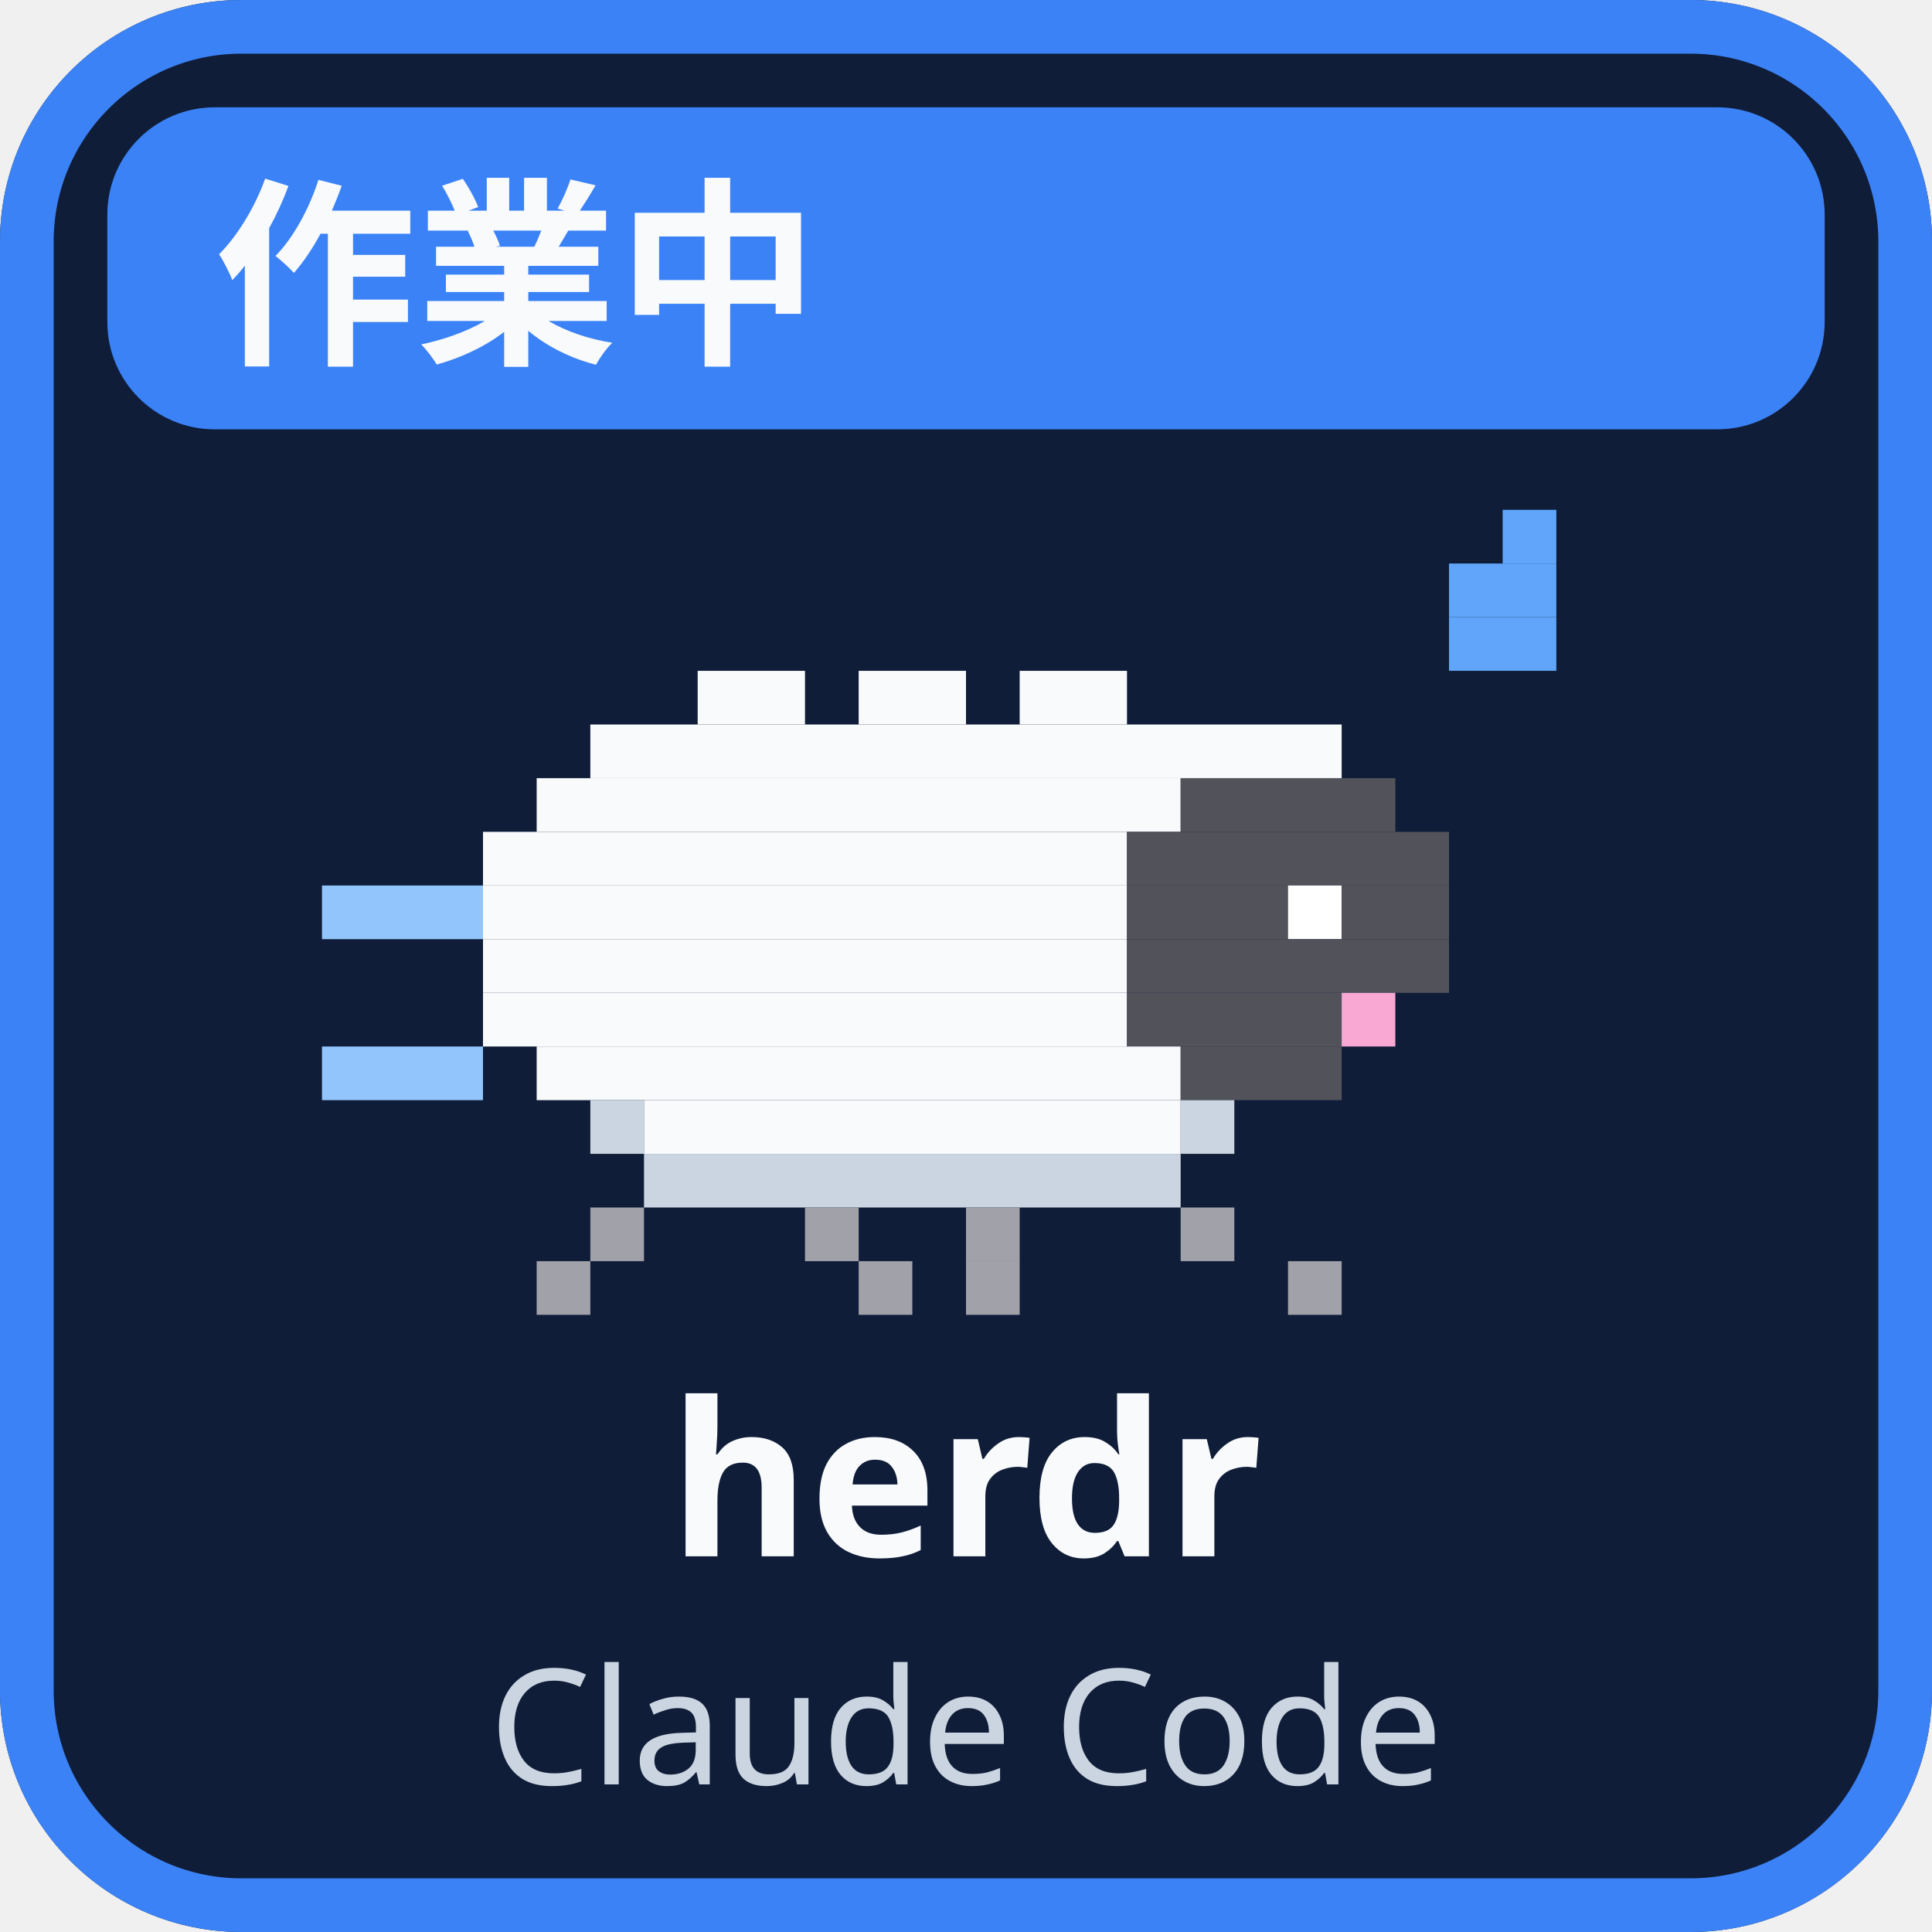
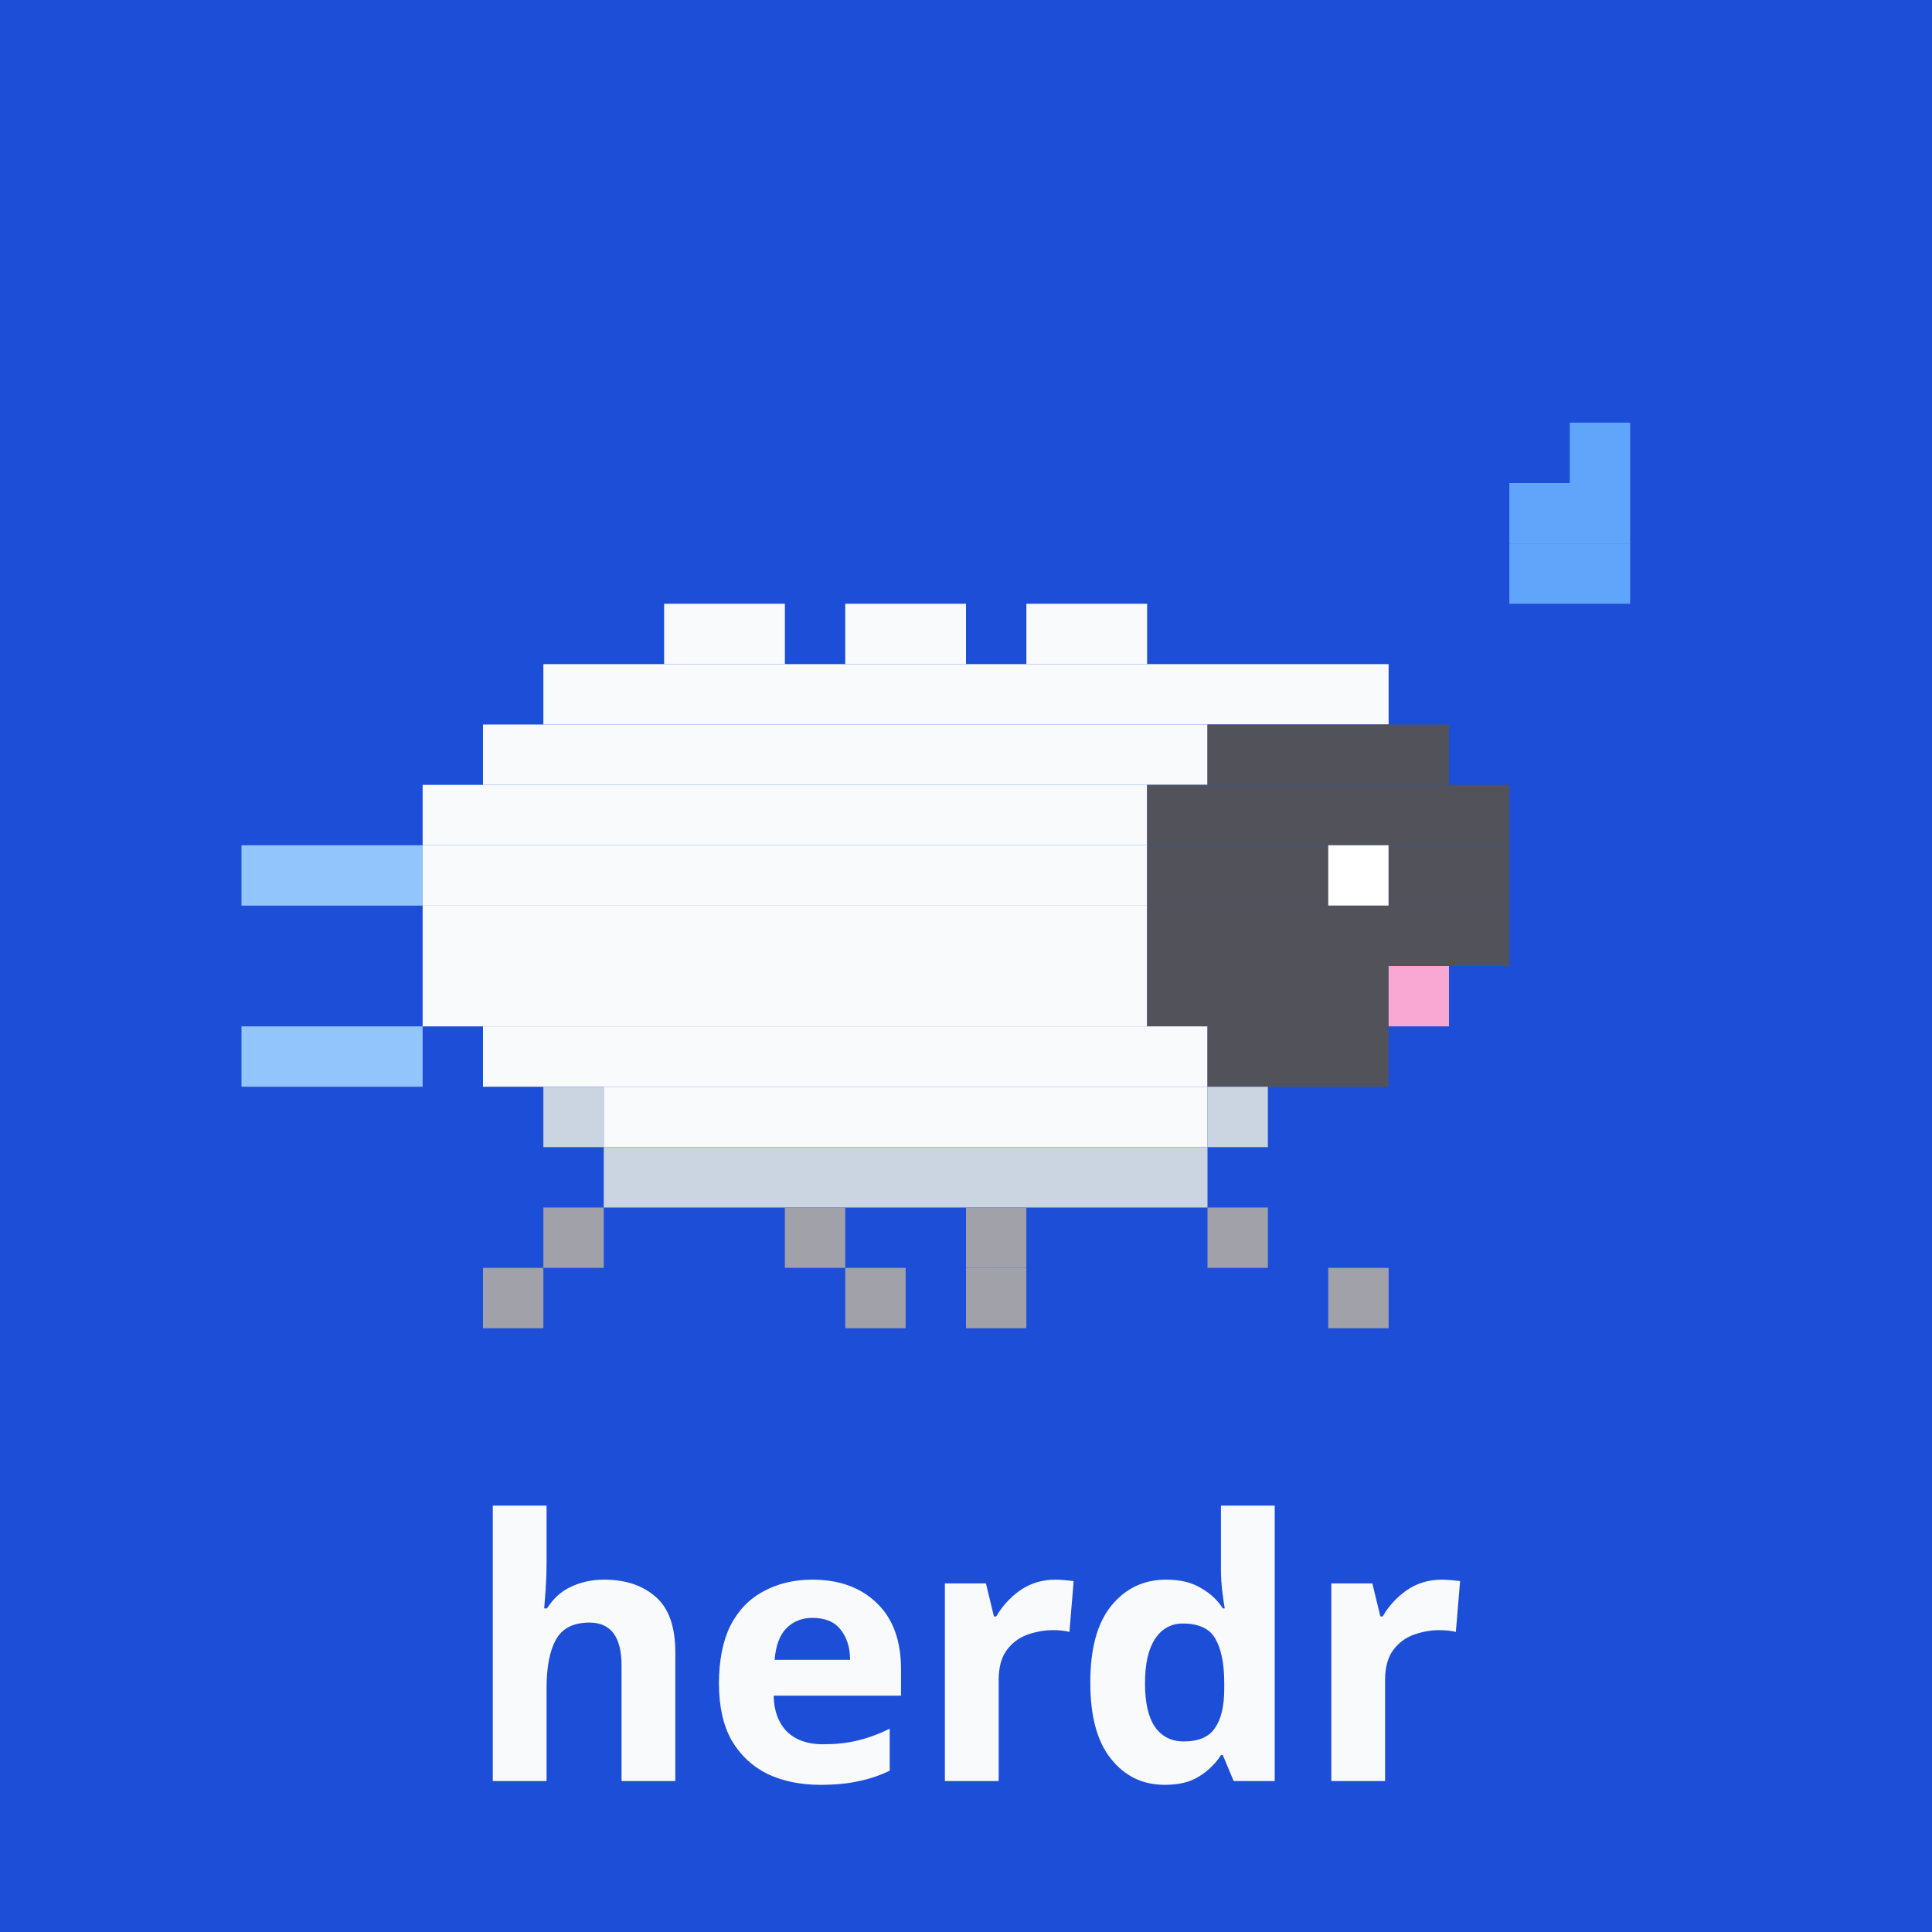
- <svg xmlns="http://www.w3.org/2000/svg" width="144" height="144" viewBox="0 0 144 144">
-   <rect width="144" height="144" rx="18" fill="#0f1d38" />
-   <rect x="2" y="2" width="140" height="140" rx="16" fill="none" stroke="#3b82f6" stroke-width="4" />
-   <rect x="8" y="8" width="128" height="24" rx="8" fill="#3b82f6" />
-   <text x="16" y="26" font-family="'Hiragino Sans','Hiragino Kaku Gothic ProN','Yu Gothic UI','Meiryo',sans-serif" font-size="15" font-weight="800" fill="#f8fafc" text-anchor="start">作業中</text>
-   <rect x="112" y="38" width="4" height="4" fill="#60a5fa" />
-   <rect x="108" y="42" width="8" height="4" fill="#60a5fa" />
-   <rect x="108" y="46" width="8" height="4" fill="#60a5fa" />
-   <rect x="52" y="50" width="8" height="4" fill="#f8fafc" />
-   <rect x="64" y="50" width="8" height="4" fill="#f8fafc" />
-   <rect x="76" y="50" width="8" height="4" fill="#f8fafc" />
-   <rect x="44" y="54" width="56" height="4" fill="#f8fafc" />
-   <rect x="40" y="58" width="48" height="4" fill="#f8fafc" />
-   <rect x="88" y="58" width="16" height="4" fill="#52525b" />
-   <rect x="36" y="62" width="48" height="4" fill="#f8fafc" />
-   <rect x="84" y="62" width="24" height="4" fill="#52525b" />
-   <rect x="24" y="66" width="12" height="4" fill="#93c5fd" />
-   <rect x="36" y="66" width="48" height="4" fill="#f8fafc" />
-   <rect x="84" y="66" width="12" height="4" fill="#52525b" />
-   <rect x="96" y="66" width="4" height="4" fill="#ffffff" />
-   <rect x="100" y="66" width="8" height="4" fill="#52525b" />
-   <rect x="36" y="70" width="48" height="4" fill="#f8fafc" />
-   <rect x="84" y="70" width="24" height="4" fill="#52525b" />
-   <rect x="36" y="74" width="48" height="4" fill="#f8fafc" />
-   <rect x="84" y="74" width="16" height="4" fill="#52525b" />
-   <rect x="100" y="74" width="4" height="4" fill="#f9a8d4" />
-   <rect x="24" y="78" width="12" height="4" fill="#93c5fd" />
-   <rect x="40" y="78" width="48" height="4" fill="#f8fafc" />
-   <rect x="88" y="78" width="12" height="4" fill="#52525b" />
-   <rect x="44" y="82" width="4" height="4" fill="#cbd5e1" />
-   <rect x="48" y="82" width="40" height="4" fill="#f8fafc" />
-   <rect x="88" y="82" width="4" height="4" fill="#cbd5e1" />
-   <rect x="48" y="86" width="40" height="4" fill="#cbd5e1" />
-   <rect x="44" y="90" width="4" height="4" fill="#a1a1aa" />
-   <rect x="60" y="90" width="4" height="4" fill="#a1a1aa" />
-   <rect x="72" y="90" width="4" height="4" fill="#a1a1aa" />
-   <rect x="88" y="90" width="4" height="4" fill="#a1a1aa" />
-   <rect x="40" y="94" width="4" height="4" fill="#a1a1aa" />
-   <rect x="64" y="94" width="4" height="4" fill="#a1a1aa" />
-   <rect x="72" y="94" width="4" height="4" fill="#a1a1aa" />
-   <rect x="96" y="94" width="4" height="4" fill="#a1a1aa" />
-   <text x="72" y="116" font-family="'Hiragino Sans','Hiragino Kaku Gothic ProN','Yu Gothic UI','Meiryo',sans-serif" font-size="16" font-weight="800" fill="#f8fafc" text-anchor="middle">herdr</text>
-   <text x="72" y="133" font-family="'Hiragino Sans','Hiragino Kaku Gothic ProN','Yu Gothic UI','Meiryo',sans-serif" font-size="12" font-weight="500" fill="#cbd5e1" text-anchor="middle">Claude Code</text>
+ <svg xmlns="http://www.w3.org/2000/svg" width="128" height="128" viewBox="0 0 64 64">
+   <rect width="64" height="64" fill="#1d4ed8" />
+   <rect x="52" y="14" width="2" height="2" fill="#60a5fa" />
+   <rect x="50" y="16" width="4" height="2" fill="#60a5fa" />
+   <rect x="50" y="18" width="4" height="2" fill="#60a5fa" />
+   <rect x="22" y="20" width="4" height="2" fill="#f8fafc" />
+   <rect x="28" y="20" width="4" height="2" fill="#f8fafc" />
+   <rect x="34" y="20" width="4" height="2" fill="#f8fafc" />
+   <rect x="18" y="22" width="28" height="2" fill="#f8fafc" />
+   <rect x="16" y="24" width="24" height="2" fill="#f8fafc" />
+   <rect x="40" y="24" width="8" height="2" fill="#52525b" />
+   <rect x="14" y="26" width="24" height="2" fill="#f8fafc" />
+   <rect x="38" y="26" width="12" height="2" fill="#52525b" />
+   <rect x="8" y="28" width="6" height="2" fill="#93c5fd" />
+   <rect x="14" y="28" width="24" height="2" fill="#f8fafc" />
+   <rect x="38" y="28" width="6" height="2" fill="#52525b" />
+   <rect x="44" y="28" width="2" height="2" fill="#ffffff" />
+   <rect x="46" y="28" width="4" height="2" fill="#52525b" />
+   <rect x="14" y="30" width="24" height="2" fill="#f8fafc" />
+   <rect x="38" y="30" width="12" height="2" fill="#52525b" />
+   <rect x="14" y="32" width="24" height="2" fill="#f8fafc" />
+   <rect x="38" y="32" width="8" height="2" fill="#52525b" />
+   <rect x="46" y="32" width="2" height="2" fill="#f9a8d4" />
+   <rect x="8" y="34" width="6" height="2" fill="#93c5fd" />
+   <rect x="16" y="34" width="24" height="2" fill="#f8fafc" />
+   <rect x="40" y="34" width="6" height="2" fill="#52525b" />
+   <rect x="18" y="36" width="2" height="2" fill="#cbd5e1" />
+   <rect x="20" y="36" width="20" height="2" fill="#f8fafc" />
+   <rect x="40" y="36" width="2" height="2" fill="#cbd5e1" />
+   <rect x="20" y="38" width="20" height="2" fill="#cbd5e1" />
+   <rect x="18" y="40" width="2" height="2" fill="#a1a1aa" />
+   <rect x="26" y="40" width="2" height="2" fill="#a1a1aa" />
+   <rect x="32" y="40" width="2" height="2" fill="#a1a1aa" />
+   <rect x="40" y="40" width="2" height="2" fill="#a1a1aa" />
+   <rect x="16" y="42" width="2" height="2" fill="#a1a1aa" />
+   <rect x="28" y="42" width="2" height="2" fill="#a1a1aa" />
+   <rect x="32" y="42" width="2" height="2" fill="#a1a1aa" />
+   <rect x="44" y="42" width="2" height="2" fill="#a1a1aa" />
+   <text x="32" y="59" font-family="'Hiragino Sans','Hiragino Kaku Gothic ProN','Yu Gothic UI','Meiryo',sans-serif" font-size="12" font-weight="800" fill="#f8fafc" text-anchor="middle">herdr</text>
</svg>
